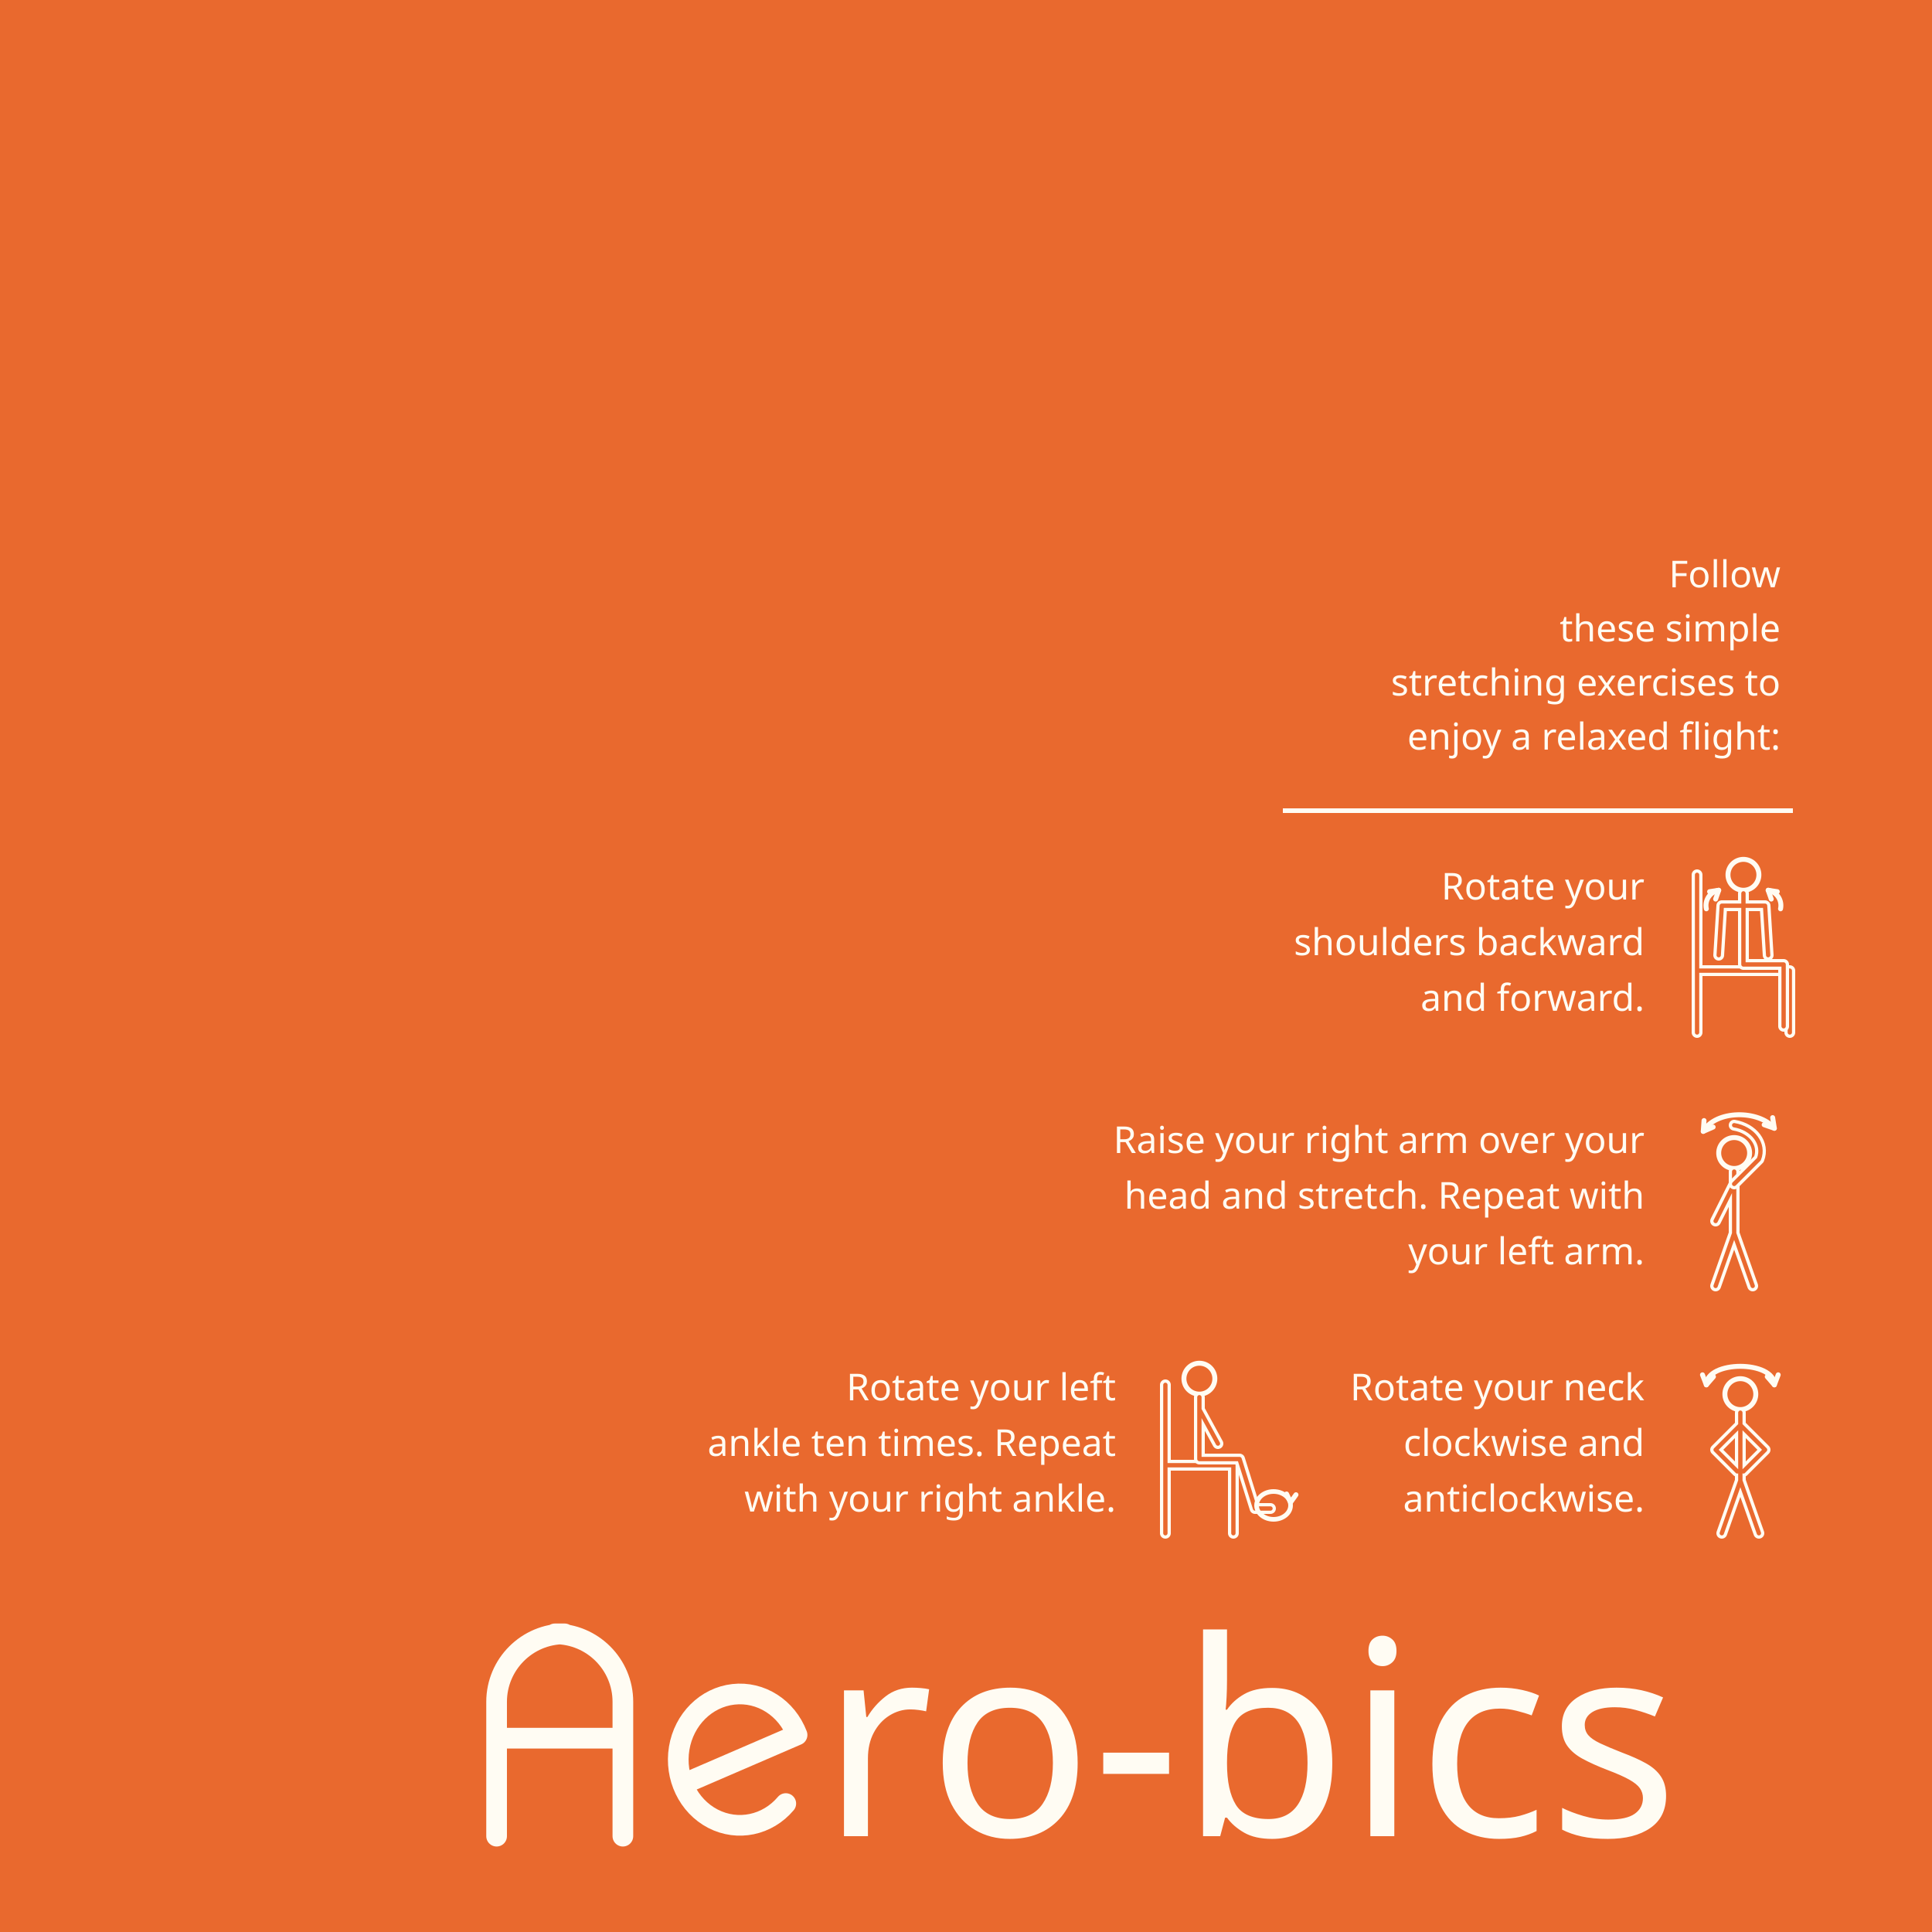
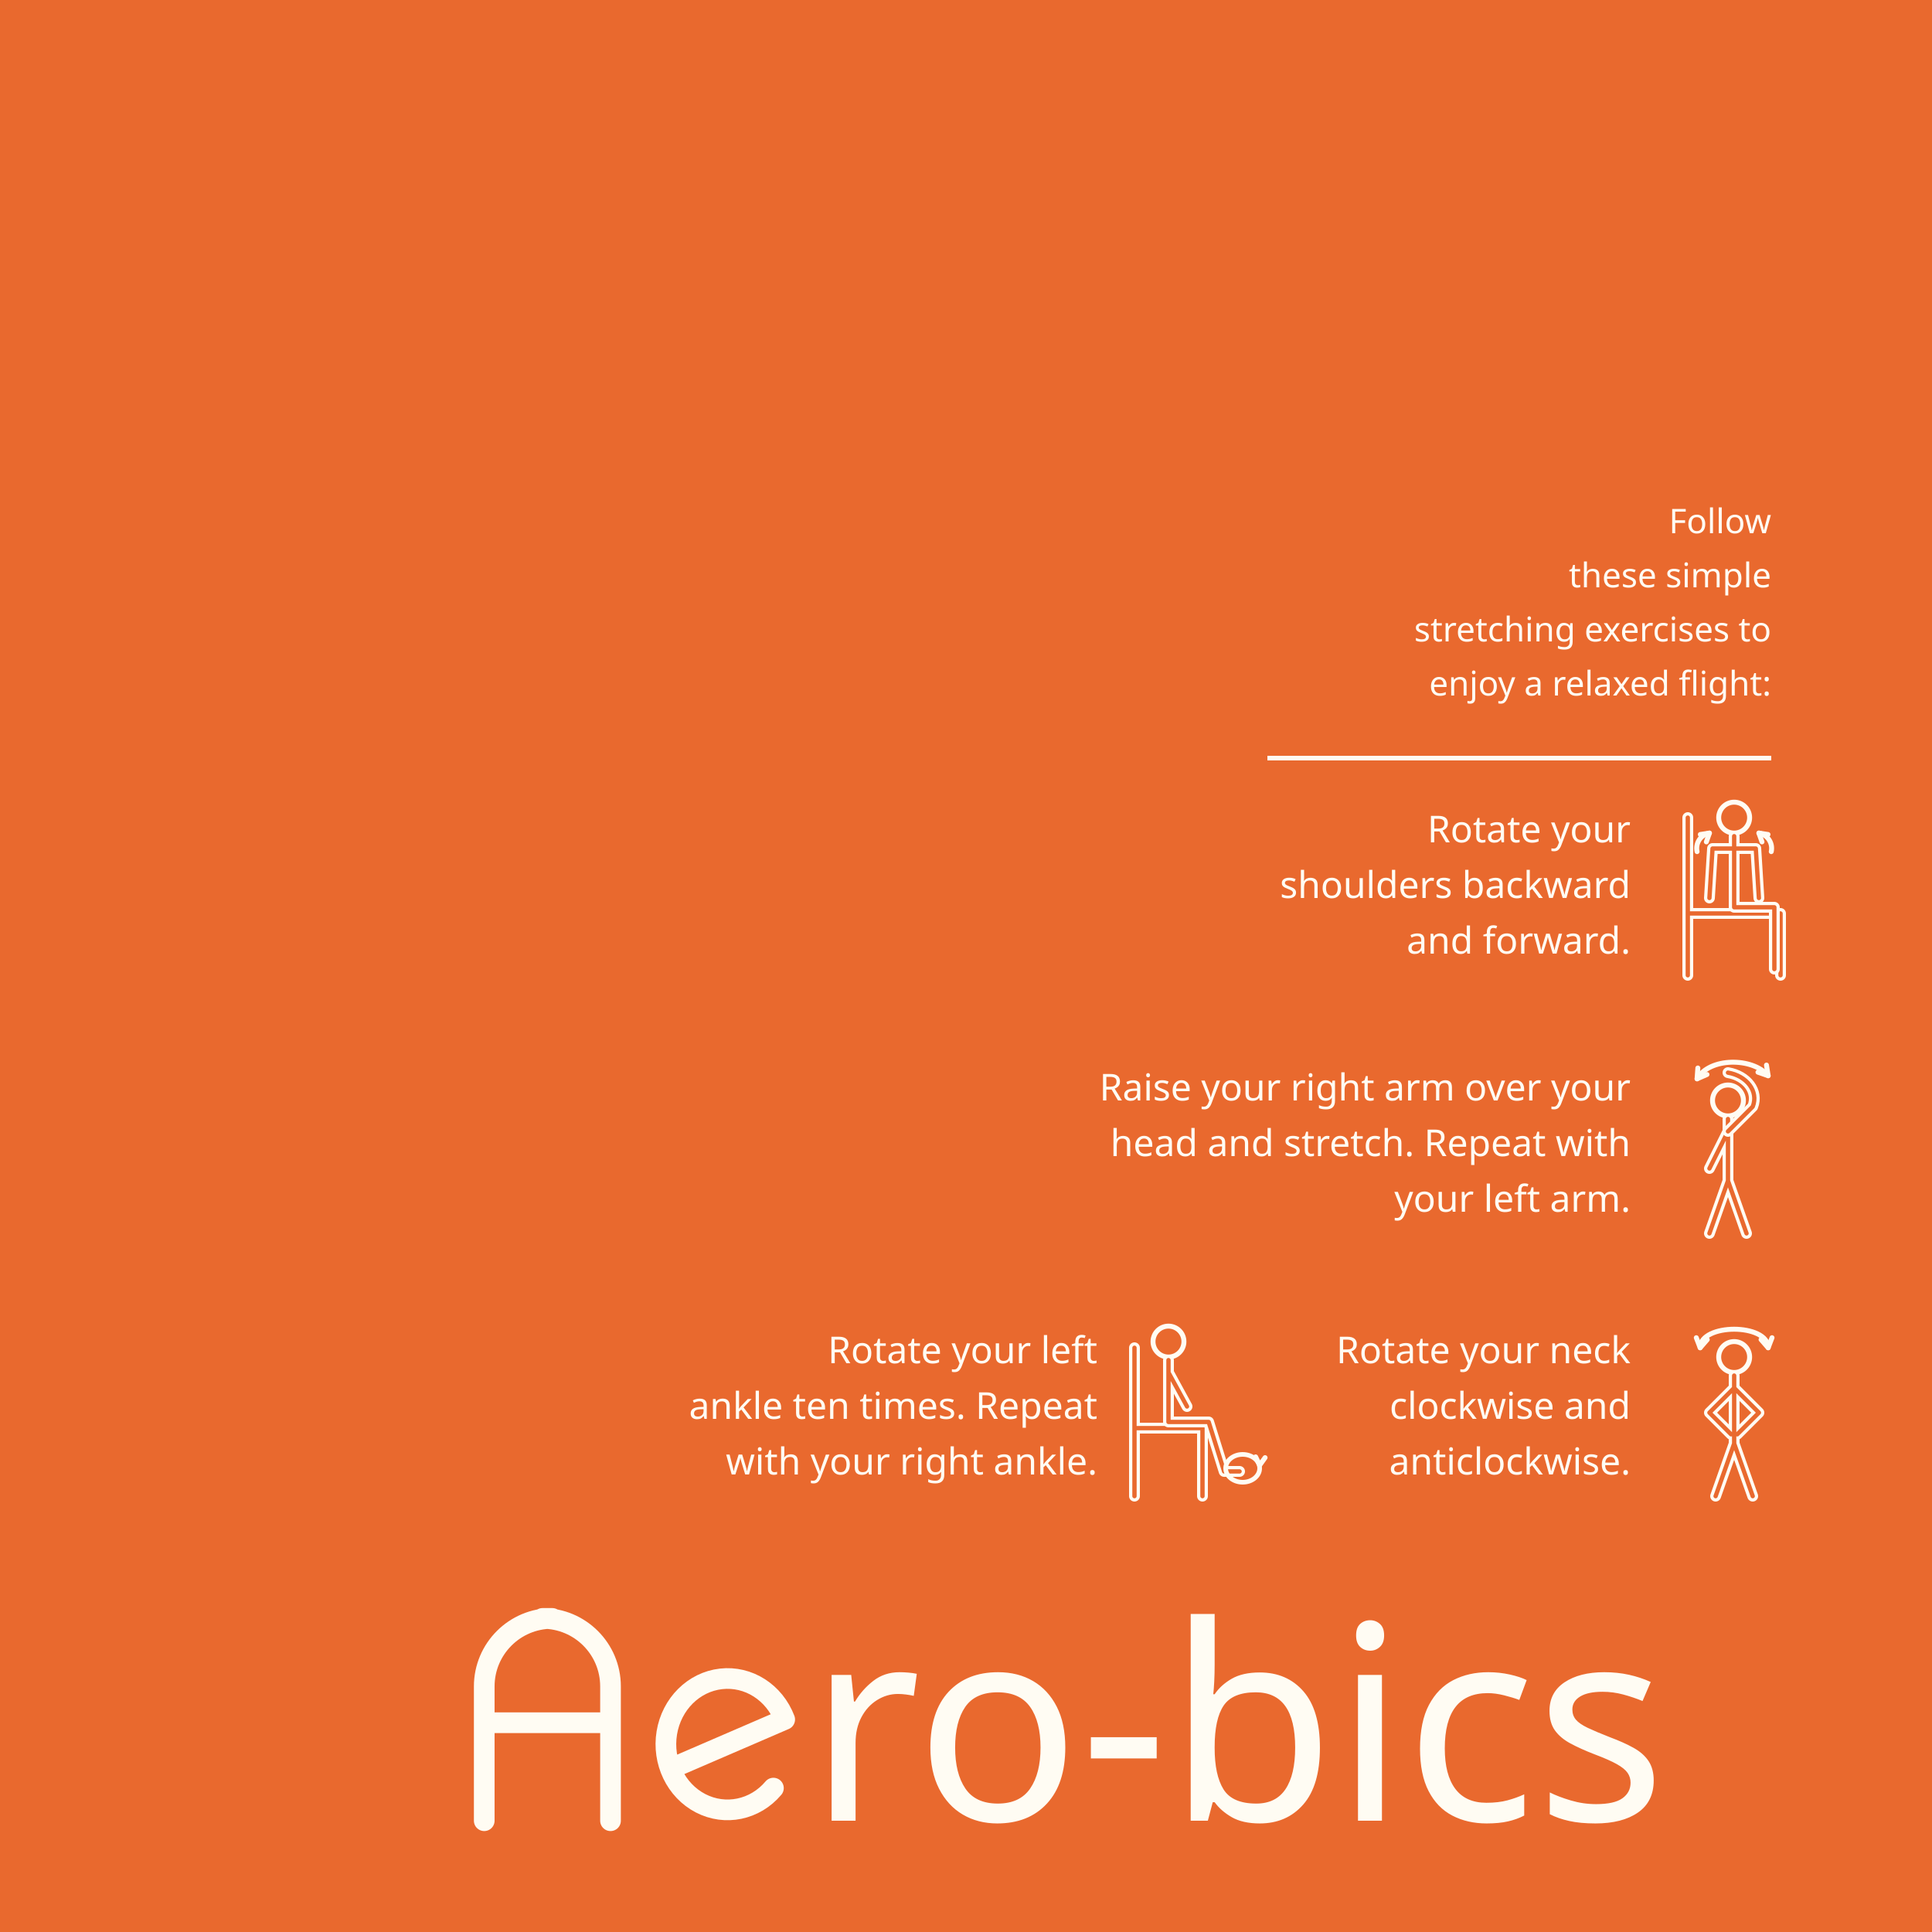
<svg xmlns="http://www.w3.org/2000/svg" viewBox="0 0 1250 1250" data-width="4096">
  <rect width="1250.0" height="1250.0" fill="#e9692e" />
-   <text x="1152.0" y="380.0" font-family="Comfortaa" font-weight="400" font-size="24.0" fill="#fffcf3" text-anchor="end">Follow</text>
-   <text x="1152.0" y="415.0" font-family="Comfortaa" font-weight="400" font-size="24.0" fill="#fffcf3" text-anchor="end">these simple</text>
-   <text x="1152.0" y="450.0" font-family="Comfortaa" font-weight="400" font-size="24.0" fill="#fffcf3" text-anchor="end">stretching exercises to</text>
-   <text x="1152.0" y="485.0" font-family="Comfortaa" font-weight="400" font-size="24.0" fill="#fffcf3" text-anchor="end">enjoy a relaxed flight:</text>
-   <rect x="830.0" y="523" width="330" height="3" fill="#fffcf3" />
-   <g transform="translate(1092.0,552.0)">
+   <text x="1146.0" y="345.0" font-family="Comfortaa" font-weight="400" font-size="22.0" fill="#fffcf3" text-anchor="end">Follow</text>
+   <text x="1146.0" y="380.0" font-family="Comfortaa" font-weight="400" font-size="22.0" fill="#fffcf3" text-anchor="end">these simple</text>
+   <text x="1146.0" y="415.0" font-family="Comfortaa" font-weight="400" font-size="22.0" fill="#fffcf3" text-anchor="end">stretching exercises to</text>
+   <text x="1146.0" y="450.0" font-family="Comfortaa" font-weight="400" font-size="22.0" fill="#fffcf3" text-anchor="end">enjoy a relaxed flight:</text>
+   <rect x="820.0" y="489" width="326" height="3" fill="#fffcf3" />
+   <g transform="translate(1086.0,515.0) scale(1.0)">
    <path d="M6,14 L6,116 M6,76 L66,76 L66,116" fill="none" stroke="#fffcf3" stroke-width="7" stroke-linecap="round" stroke-linejoin="round" />
    <path d="M6,14 L6,116 M6,76 L66,76 L66,116" fill="none" stroke="#e9692e" stroke-width="2.8" stroke-linecap="round" stroke-linejoin="round" />
    <circle cx="36" cy="14" r="10" fill="none" stroke="#fffcf3" stroke-width="3.2" />
    <path d="M36,26 L36,72 M22,34 L50,34 M22,34 L20,66 M50,34 L52,66 M36,72 L62,72 L62,112" fill="none" stroke="#fffcf3" stroke-width="7" stroke-linecap="round" stroke-linejoin="round" />
    <path d="M36,26 L36,72 M22,34 L50,34 M22,34 L20,66 M50,34 L52,66 M36,72 L62,72 L62,112" fill="none" stroke="#e9692e" stroke-width="2.8" stroke-linecap="round" stroke-linejoin="round" />
    <path d="M12,36 A10,10 0 0 1 20,24" fill="none" stroke="#fffcf3" stroke-width="3.2" stroke-linecap="round" stroke-linejoin="round" />
    <path d="M18.0,29.7 L20.0,24.0 L14.1,24.9" fill="none" stroke="#fffcf3" stroke-width="3.2" stroke-linecap="round" stroke-linejoin="round" />
    <path d="M60,36 A10,10 0 0 0 52,24" fill="none" stroke="#fffcf3" stroke-width="3.2" stroke-linecap="round" stroke-linejoin="round" />
    <path d="M57.9,24.9 L52.0,24.0 L54.0,29.7" fill="none" stroke="#fffcf3" stroke-width="3.2" stroke-linecap="round" stroke-linejoin="round" />
  </g>
-   <text x="1064.0" y="582.0" font-family="Comfortaa" font-weight="400" font-size="24.0" fill="#fffcf3" text-anchor="end">Rotate your</text>
-   <text x="1064.0" y="618.0" font-family="Comfortaa" font-weight="400" font-size="24.0" fill="#fffcf3" text-anchor="end">shoulders backward</text>
-   <text x="1064.0" y="654.0" font-family="Comfortaa" font-weight="400" font-size="24.0" fill="#fffcf3" text-anchor="end">and forward.</text>
-   <g transform="translate(1088.0,716.0)">
+   <text x="1055.0" y="545.0" font-family="Comfortaa" font-weight="400" font-size="24.0" fill="#fffcf3" text-anchor="end">Rotate your</text>
+   <text x="1055.0" y="581.0" font-family="Comfortaa" font-weight="400" font-size="24.0" fill="#fffcf3" text-anchor="end">shoulders backward</text>
+   <text x="1055.0" y="617.0" font-family="Comfortaa" font-weight="400" font-size="24.0" fill="#fffcf3" text-anchor="end">and forward.</text>
+   <g transform="translate(1084.0,682.0) scale(1.0)">
    <circle cx="34" cy="30" r="10" fill="none" stroke="#fffcf3" stroke-width="3.2" />
    <path d="M34,42 L34,82 L22,116 M34,82 L46,116 M34,50 L22,74" fill="none" stroke="#fffcf3" stroke-width="7" stroke-linecap="round" stroke-linejoin="round" />
    <path d="M34,42 L34,82 L22,116 M34,82 L46,116 M34,50 L22,74" fill="none" stroke="#e9692e" stroke-width="2.8" stroke-linecap="round" stroke-linejoin="round" />
    <path d="M34,50 L50,34 C54,24 46,14 34,12" fill="none" stroke="#fffcf3" stroke-width="7" stroke-linecap="round" stroke-linejoin="round" />
    <path d="M34,50 L50,34 C54,24 46,14 34,12" fill="none" stroke="#e9692e" stroke-width="2.8" stroke-linecap="round" stroke-linejoin="round" />
    <path d="M14,16 C22,2 50,2 60,14" fill="none" stroke="#fffcf3" stroke-width="3.2" stroke-linecap="round" stroke-linejoin="round" />
    <path d="M14.5,9.0 L14.0,16.0 L20.4,13.2" fill="none" stroke="#fffcf3" stroke-width="3.2" stroke-linecap="round" stroke-linejoin="round" />
    <path d="M53.4,11.7 L60.0,14.0 L58.9,7.1" fill="none" stroke="#fffcf3" stroke-width="3.2" stroke-linecap="round" stroke-linejoin="round" />
  </g>
-   <text x="1064.0" y="746.0" font-family="Comfortaa" font-weight="400" font-size="24.0" fill="#fffcf3" text-anchor="end">Raise your right arm over your</text>
-   <text x="1064.0" y="782.0" font-family="Comfortaa" font-weight="400" font-size="24.0" fill="#fffcf3" text-anchor="end">head and stretch. Repeat with</text>
-   <text x="1064.0" y="818.0" font-family="Comfortaa" font-weight="400" font-size="24.0" fill="#fffcf3" text-anchor="end">your left arm.</text>
-   <g transform="translate(1090.0,876.0)">
+   <text x="1055.0" y="712.0" font-family="Comfortaa" font-weight="400" font-size="24.0" fill="#fffcf3" text-anchor="end">Raise your right arm over your</text>
+   <text x="1055.0" y="748.0" font-family="Comfortaa" font-weight="400" font-size="24.0" fill="#fffcf3" text-anchor="end">head and stretch. Repeat with</text>
+   <text x="1055.0" y="784.0" font-family="Comfortaa" font-weight="400" font-size="24.0" fill="#fffcf3" text-anchor="end">your left arm.</text>
+   <g transform="translate(1086.0,852.0) scale(1.0)">
    <circle cx="36" cy="26" r="10" fill="none" stroke="#fffcf3" stroke-width="3.2" />
    <path d="M36,38 L36,82 L24,116 M36,82 L48,116 M36,46 L20,62 L34,76 M36,46 L52,62 L38,76" fill="none" stroke="#fffcf3" stroke-width="7" stroke-linecap="round" stroke-linejoin="round" />
    <path d="M36,38 L36,82 L24,116 M36,82 L48,116 M36,46 L20,62 L34,76 M36,46 L52,62 L38,76" fill="none" stroke="#e9692e" stroke-width="2.8" stroke-linecap="round" stroke-linejoin="round" />
    <path d="M14,20 C14,4 58,4 58,20" fill="none" stroke="#fffcf3" stroke-width="3.2" stroke-linecap="round" stroke-linejoin="round" />
    <path d="M11.5,13.5 L14.0,20.0 L18.6,14.7" fill="none" stroke="#fffcf3" stroke-width="3.2" stroke-linecap="round" stroke-linejoin="round" />
    <path d="M53.4,14.7 L58.0,20.0 L60.5,13.5" fill="none" stroke="#fffcf3" stroke-width="3.2" stroke-linecap="round" stroke-linejoin="round" />
  </g>
-   <text x="1064.0" y="906.0" font-family="Comfortaa" font-weight="400" font-size="24.0" fill="#fffcf3" text-anchor="end">Rotate your neck</text>
-   <text x="1064.0" y="942.0" font-family="Comfortaa" font-weight="400" font-size="24.0" fill="#fffcf3" text-anchor="end">clockwise and</text>
-   <text x="1064.0" y="978.0" font-family="Comfortaa" font-weight="400" font-size="24.0" fill="#fffcf3" text-anchor="end">anticlockwise.</text>
-   <g transform="translate(748.0,876.0)">
+   <text x="1055.0" y="882.0" font-family="Comfortaa" font-weight="400" font-size="24.0" fill="#fffcf3" text-anchor="end">Rotate your neck</text>
+   <text x="1055.0" y="918.0" font-family="Comfortaa" font-weight="400" font-size="24.0" fill="#fffcf3" text-anchor="end">clockwise and</text>
+   <text x="1055.0" y="954.0" font-family="Comfortaa" font-weight="400" font-size="24.0" fill="#fffcf3" text-anchor="end">anticlockwise.</text>
+   <g transform="translate(728.0,852.0) scale(1.0)">
    <path d="M6,20 L6,116 M6,72 L50,72 L50,116" fill="none" stroke="#fffcf3" stroke-width="7" stroke-linecap="round" stroke-linejoin="round" />
    <path d="M6,20 L6,116 M6,72 L50,72 L50,116" fill="none" stroke="#e9692e" stroke-width="2.8" stroke-linecap="round" stroke-linejoin="round" />
    <circle cx="28" cy="16" r="10" fill="none" stroke="#fffcf3" stroke-width="3.2" />
    <path d="M28,28 L28,68 M28,36 L40,58 M28,68 L54,68 L64,100 L74,100" fill="none" stroke="#fffcf3" stroke-width="7" stroke-linecap="round" stroke-linejoin="round" />
    <path d="M28,28 L28,68 M28,36 L40,58 M28,68 L54,68 L64,100 L74,100" fill="none" stroke="#e9692e" stroke-width="2.8" stroke-linecap="round" stroke-linejoin="round" />
    <ellipse cx="76" cy="98" rx="11" ry="9" fill="none" stroke="#fffcf3" stroke-width="3" />
    <path d="M84.4,90.6 L87.0,96.0 L90.5,91.1" fill="none" stroke="#fffcf3" stroke-width="3.2" stroke-linecap="round" stroke-linejoin="round" />
  </g>
-   <text x="722.0" y="906.0" font-family="Comfortaa" font-weight="400" font-size="24.0" fill="#fffcf3" text-anchor="end">Rotate your left</text>
-   <text x="722.0" y="942.0" font-family="Comfortaa" font-weight="400" font-size="24.0" fill="#fffcf3" text-anchor="end">ankle ten times. Repeat</text>
-   <text x="722.0" y="978.0" font-family="Comfortaa" font-weight="400" font-size="24.0" fill="#fffcf3" text-anchor="end">with your right ankle.</text>
-   <path d="M321.3,1188.0 L321.3,1101.1 A44.0,44.0 0 0 1 365.3,1057.1 L359.0,1057.1 A44.0,44.0 0 0 1 403.0,1101.1 L403.0,1188.0 M321.3,1124.6 L403.0,1124.6" fill="none" stroke="#fffcf3" stroke-width="13.38" stroke-linecap="round" stroke-linejoin="round" />
-   <path d="M515.7,1122.5 A39.9,42.5 0 1 0 508.4,1166.9 M441.8,1154.4 L515.7,1122.5" fill="none" stroke="#fffcf3" stroke-width="13.38" stroke-linecap="round" stroke-linejoin="round" />
-   <text x="531.1" y="1188.0" font-family="Comfortaa" font-weight="400" font-size="176.0" fill="#fffcf3" text-anchor="start">ro-bics</text>
+   <text x="710.0" y="882.0" font-family="Comfortaa" font-weight="400" font-size="24.0" fill="#fffcf3" text-anchor="end">Rotate your left</text>
+   <text x="710.0" y="918.0" font-family="Comfortaa" font-weight="400" font-size="24.0" fill="#fffcf3" text-anchor="end">ankle ten times. Repeat</text>
+   <text x="710.0" y="954.0" font-family="Comfortaa" font-weight="400" font-size="24.0" fill="#fffcf3" text-anchor="end">with your right ankle.</text>
+   <g transform="translate(1162.0,1178) scale(1.0,1) translate(-1162.0,-1178)">
+     <path d="M313.3,1178.0 L313.3,1091.1 A44.0,44.0 0 0 1 357.3,1047.1 L351.0,1047.1 A44.0,44.0 0 0 1 395.0,1091.1 L395.0,1178.0 M313.3,1114.6 L395.0,1114.6" fill="none" stroke="#fffcf3" stroke-width="13.38" stroke-linecap="round" stroke-linejoin="round" />
+     <path d="M507.7,1112.5 A39.9,42.5 0 1 0 500.4,1156.9 M433.8,1144.4 L507.7,1112.5" fill="none" stroke="#fffcf3" stroke-width="13.38" stroke-linecap="round" stroke-linejoin="round" />
+     <text x="523.1" y="1178.0" font-family="Comfortaa" font-weight="400" font-size="176.0" fill="#fffcf3" text-anchor="start">ro-bics</text>
+   </g>
</svg>
